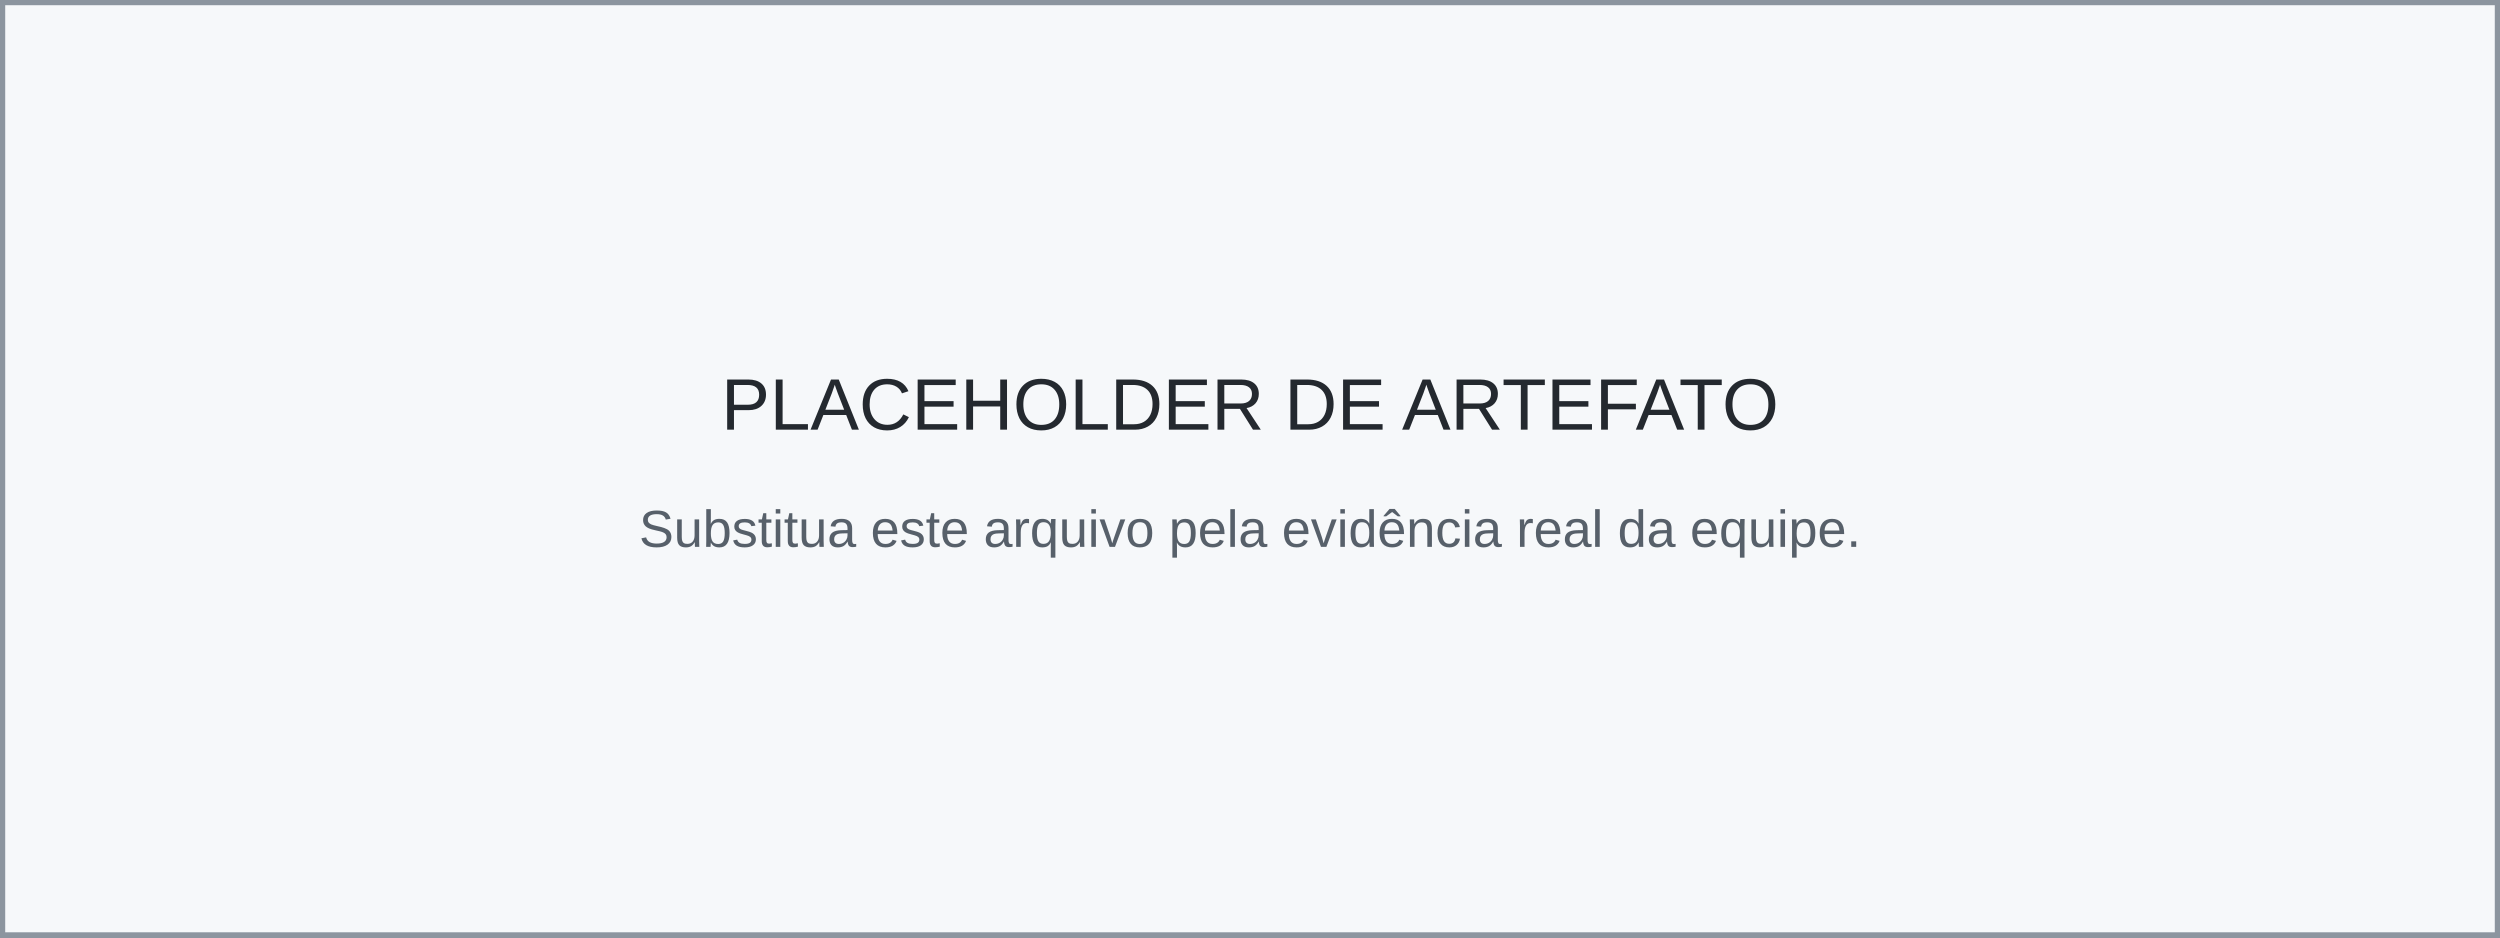
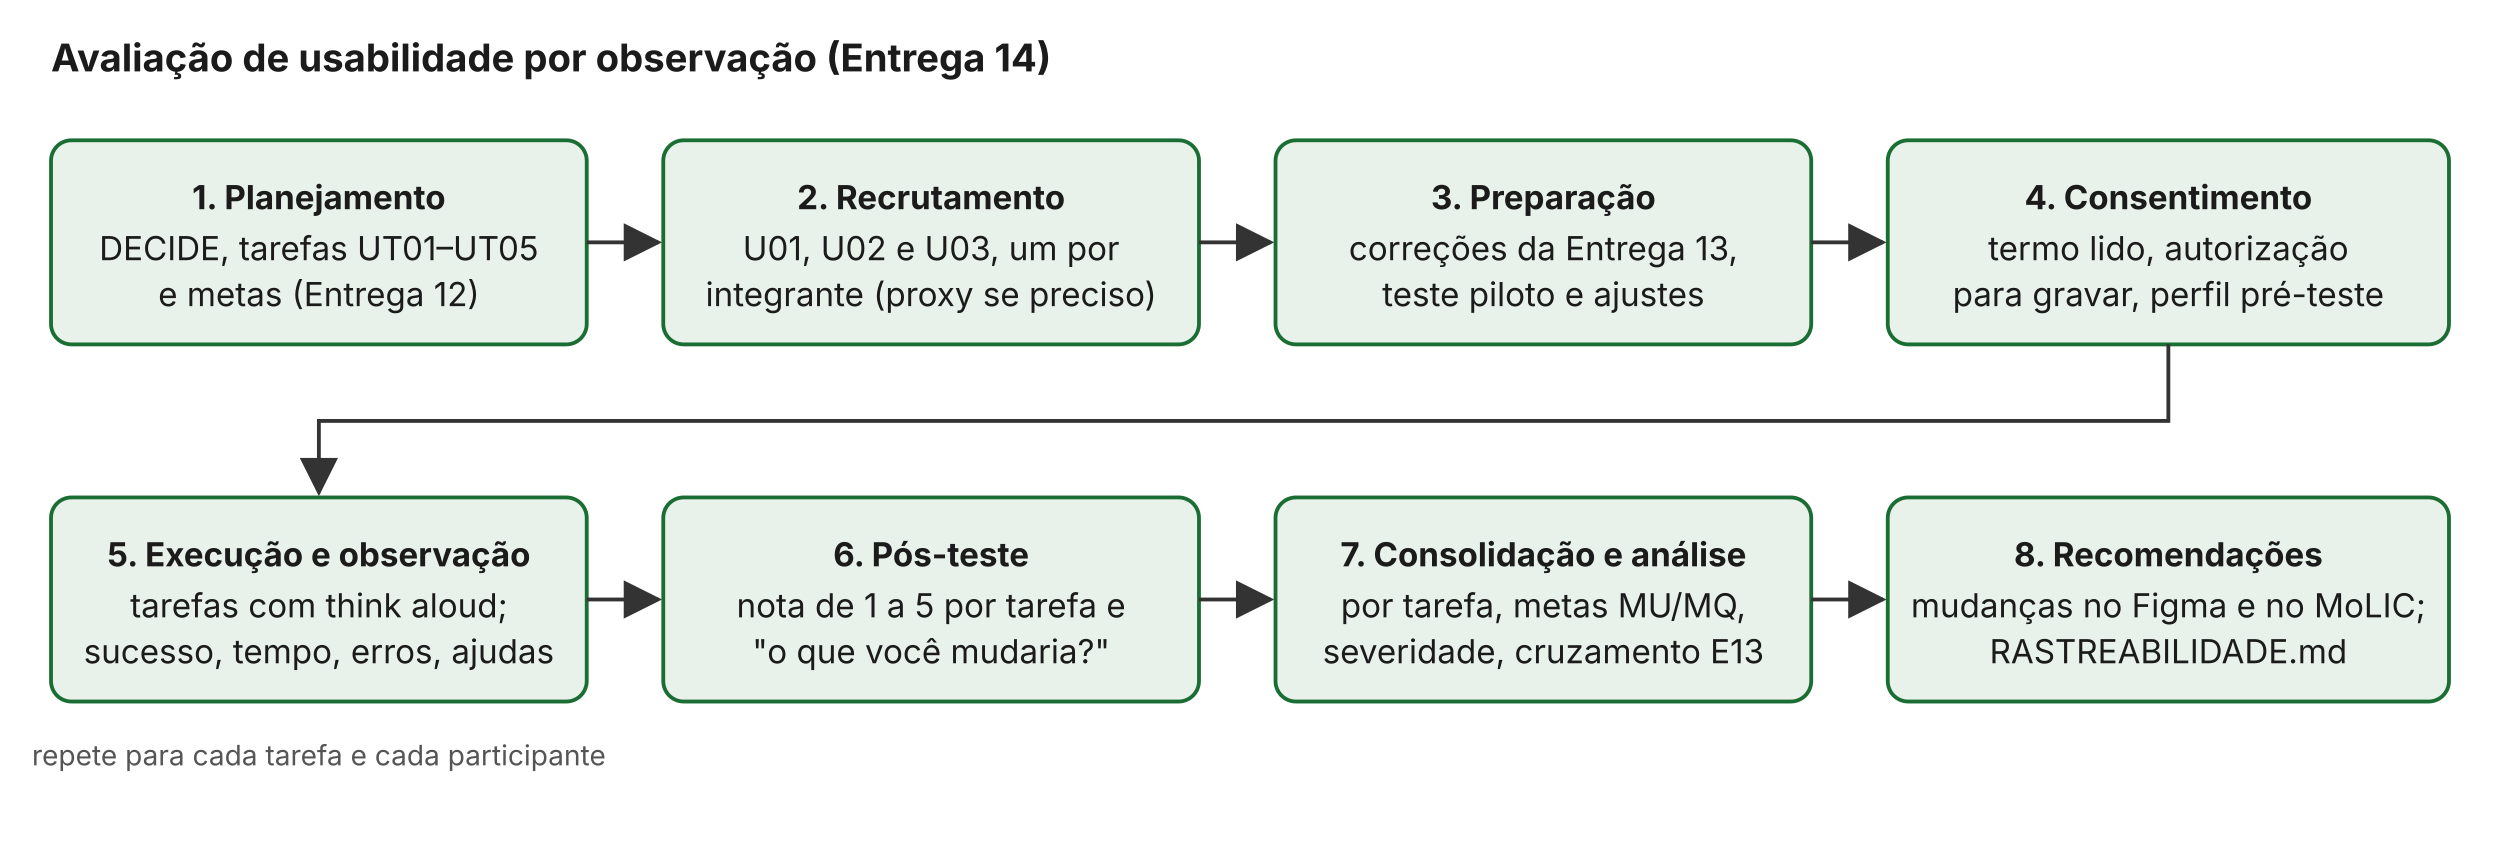
- <svg xmlns="http://www.w3.org/2000/svg" width="960" height="360" viewBox="0 0 960 360">
-   <rect width="100%" height="100%" fill="#f6f8fa" stroke="#8c959f" stroke-width="4" />
-   <text x="480" y="165" text-anchor="middle" font-family="Arial, sans-serif" font-size="28" fill="#24292f">PLACEHOLDER DE ARTEFATO</text>
-   <text x="480" y="210" text-anchor="middle" font-family="Arial, sans-serif" font-size="20" fill="#57606a">Substitua este arquivo pela evidência real da equipe.</text>
+ <svg xmlns="http://www.w3.org/2000/svg" width="980" height="330" viewBox="0 0 980 330" font-family="Inter, Arial, sans-serif" font-size="13">
+   <rect width="980" height="330" fill="#ffffff" />
+   <defs>
+     <marker id="seta" markerWidth="10" markerHeight="10" refX="9" refY="5" orient="auto">
+       <path d="M0,0 L10,5 L0,10 z" fill="#333" />
+     </marker>
+   </defs>
+   <text x="20" y="28" font-size="15" font-weight="bold" fill="#1b1b1b">Avaliação de usabilidade por observação (Entrega 14)</text>
+   <g fill="#e8f2ea" stroke="#1B6E33" stroke-width="1.5">
+     <rect x="20" y="55" width="210" height="80" rx="8" />
+     <rect x="260" y="55" width="210" height="80" rx="8" />
+     <rect x="500" y="55" width="210" height="80" rx="8" />
+     <rect x="740" y="55" width="220" height="80" rx="8" />
+   </g>
+   <g fill="#1b1b1b" text-anchor="middle">
+     <text x="125" y="82" font-weight="bold">1. Planejamento</text>
+     <text x="125" y="102">DECIDE, tarefas UT01–UT05</text>
+     <text x="125" y="120">e metas (Entrega 12)</text>
+     <text x="365" y="82" font-weight="bold">2. Recrutamento</text>
+     <text x="365" y="102">U01, U02 e U03, um por</text>
+     <text x="365" y="120">integrante (proxy se preciso)</text>
+     <text x="605" y="82" font-weight="bold">3. Preparação</text>
+     <text x="605" y="102">correções da Entrega 13,</text>
+     <text x="605" y="120">teste piloto e ajustes</text>
+     <text x="850" y="82" font-weight="bold">4. Consentimento</text>
+     <text x="850" y="102">termo lido, autorização</text>
+     <text x="850" y="120">para gravar, perfil pré-teste</text>
+   </g>
+   <g stroke="#333" stroke-width="1.5" marker-end="url(#seta)">
+     <line x1="230" y1="95" x2="258" y2="95" />
+     <line x1="470" y1="95" x2="498" y2="95" />
+     <line x1="710" y1="95" x2="738" y2="95" />
+     <path d="M850,135 L850,165 L125,165 L125,193" fill="none" />
+   </g>
+   <g fill="#e8f2ea" stroke="#1B6E33" stroke-width="1.5">
+     <rect x="20" y="195" width="210" height="80" rx="8" />
+     <rect x="260" y="195" width="210" height="80" rx="8" />
+     <rect x="500" y="195" width="210" height="80" rx="8" />
+     <rect x="740" y="195" width="220" height="80" rx="8" />
+   </g>
+   <g fill="#1b1b1b" text-anchor="middle">
+     <text x="125" y="222" font-weight="bold">5. Execução e observação</text>
+     <text x="125" y="242">tarefas com think aloud;</text>
+     <text x="125" y="260">sucesso, tempo, erros, ajudas</text>
+     <text x="365" y="222" font-weight="bold">6. Pós-teste</text>
+     <text x="365" y="242">nota de 1 a 5 por tarefa e</text>
+     <text x="365" y="260">"o que você mudaria?"</text>
+     <text x="605" y="222" font-weight="bold">7. Consolidação e análise</text>
+     <text x="605" y="242">por tarefa, metas MU/MQ,</text>
+     <text x="605" y="260">severidade, cruzamento E13</text>
+     <text x="850" y="222" font-weight="bold">8. Recomendações</text>
+     <text x="850" y="242">mudanças no Figma e no MoLIC;</text>
+     <text x="850" y="260">RASTREABILIDADE.md</text>
+   </g>
+   <g stroke="#333" stroke-width="1.5" marker-end="url(#seta)">
+     <line x1="230" y1="235" x2="258" y2="235" />
+     <line x1="470" y1="235" x2="498" y2="235" />
+     <line x1="710" y1="235" x2="738" y2="235" />
+   </g>
+   <text x="125" y="300" text-anchor="middle" font-size="11" fill="#555">repete para cada tarefa e cada participante</text>
</svg>
